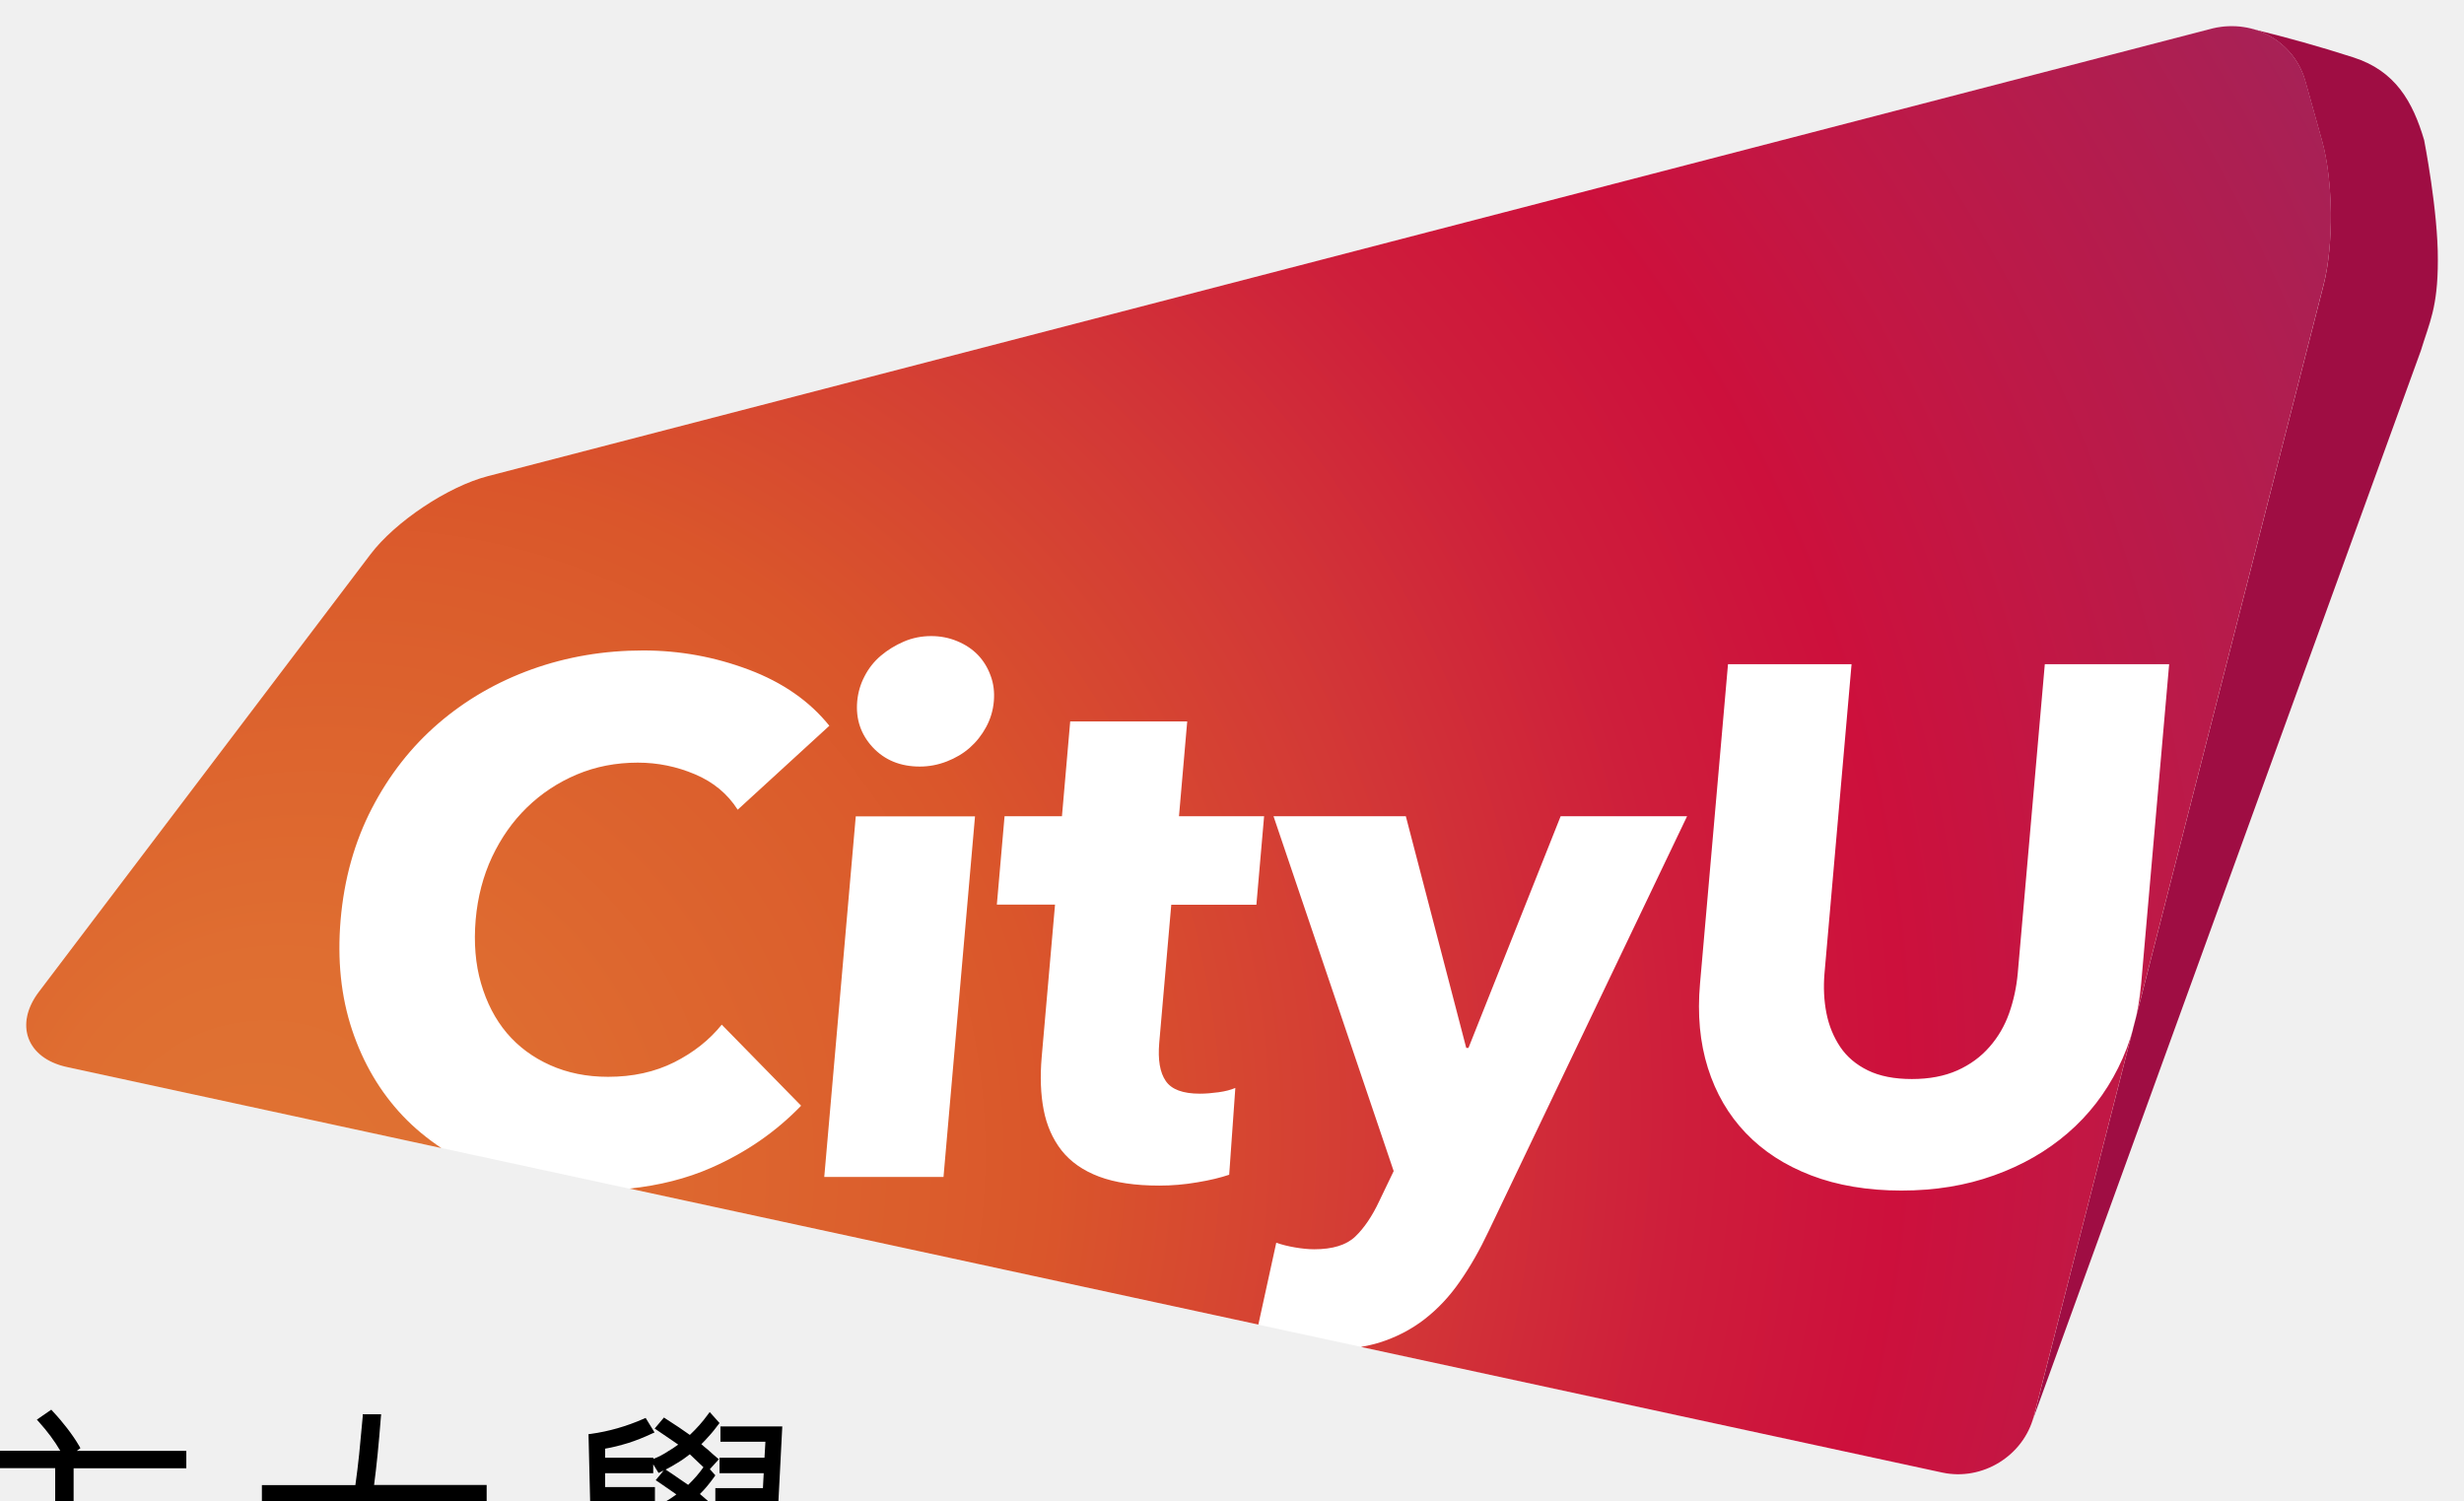
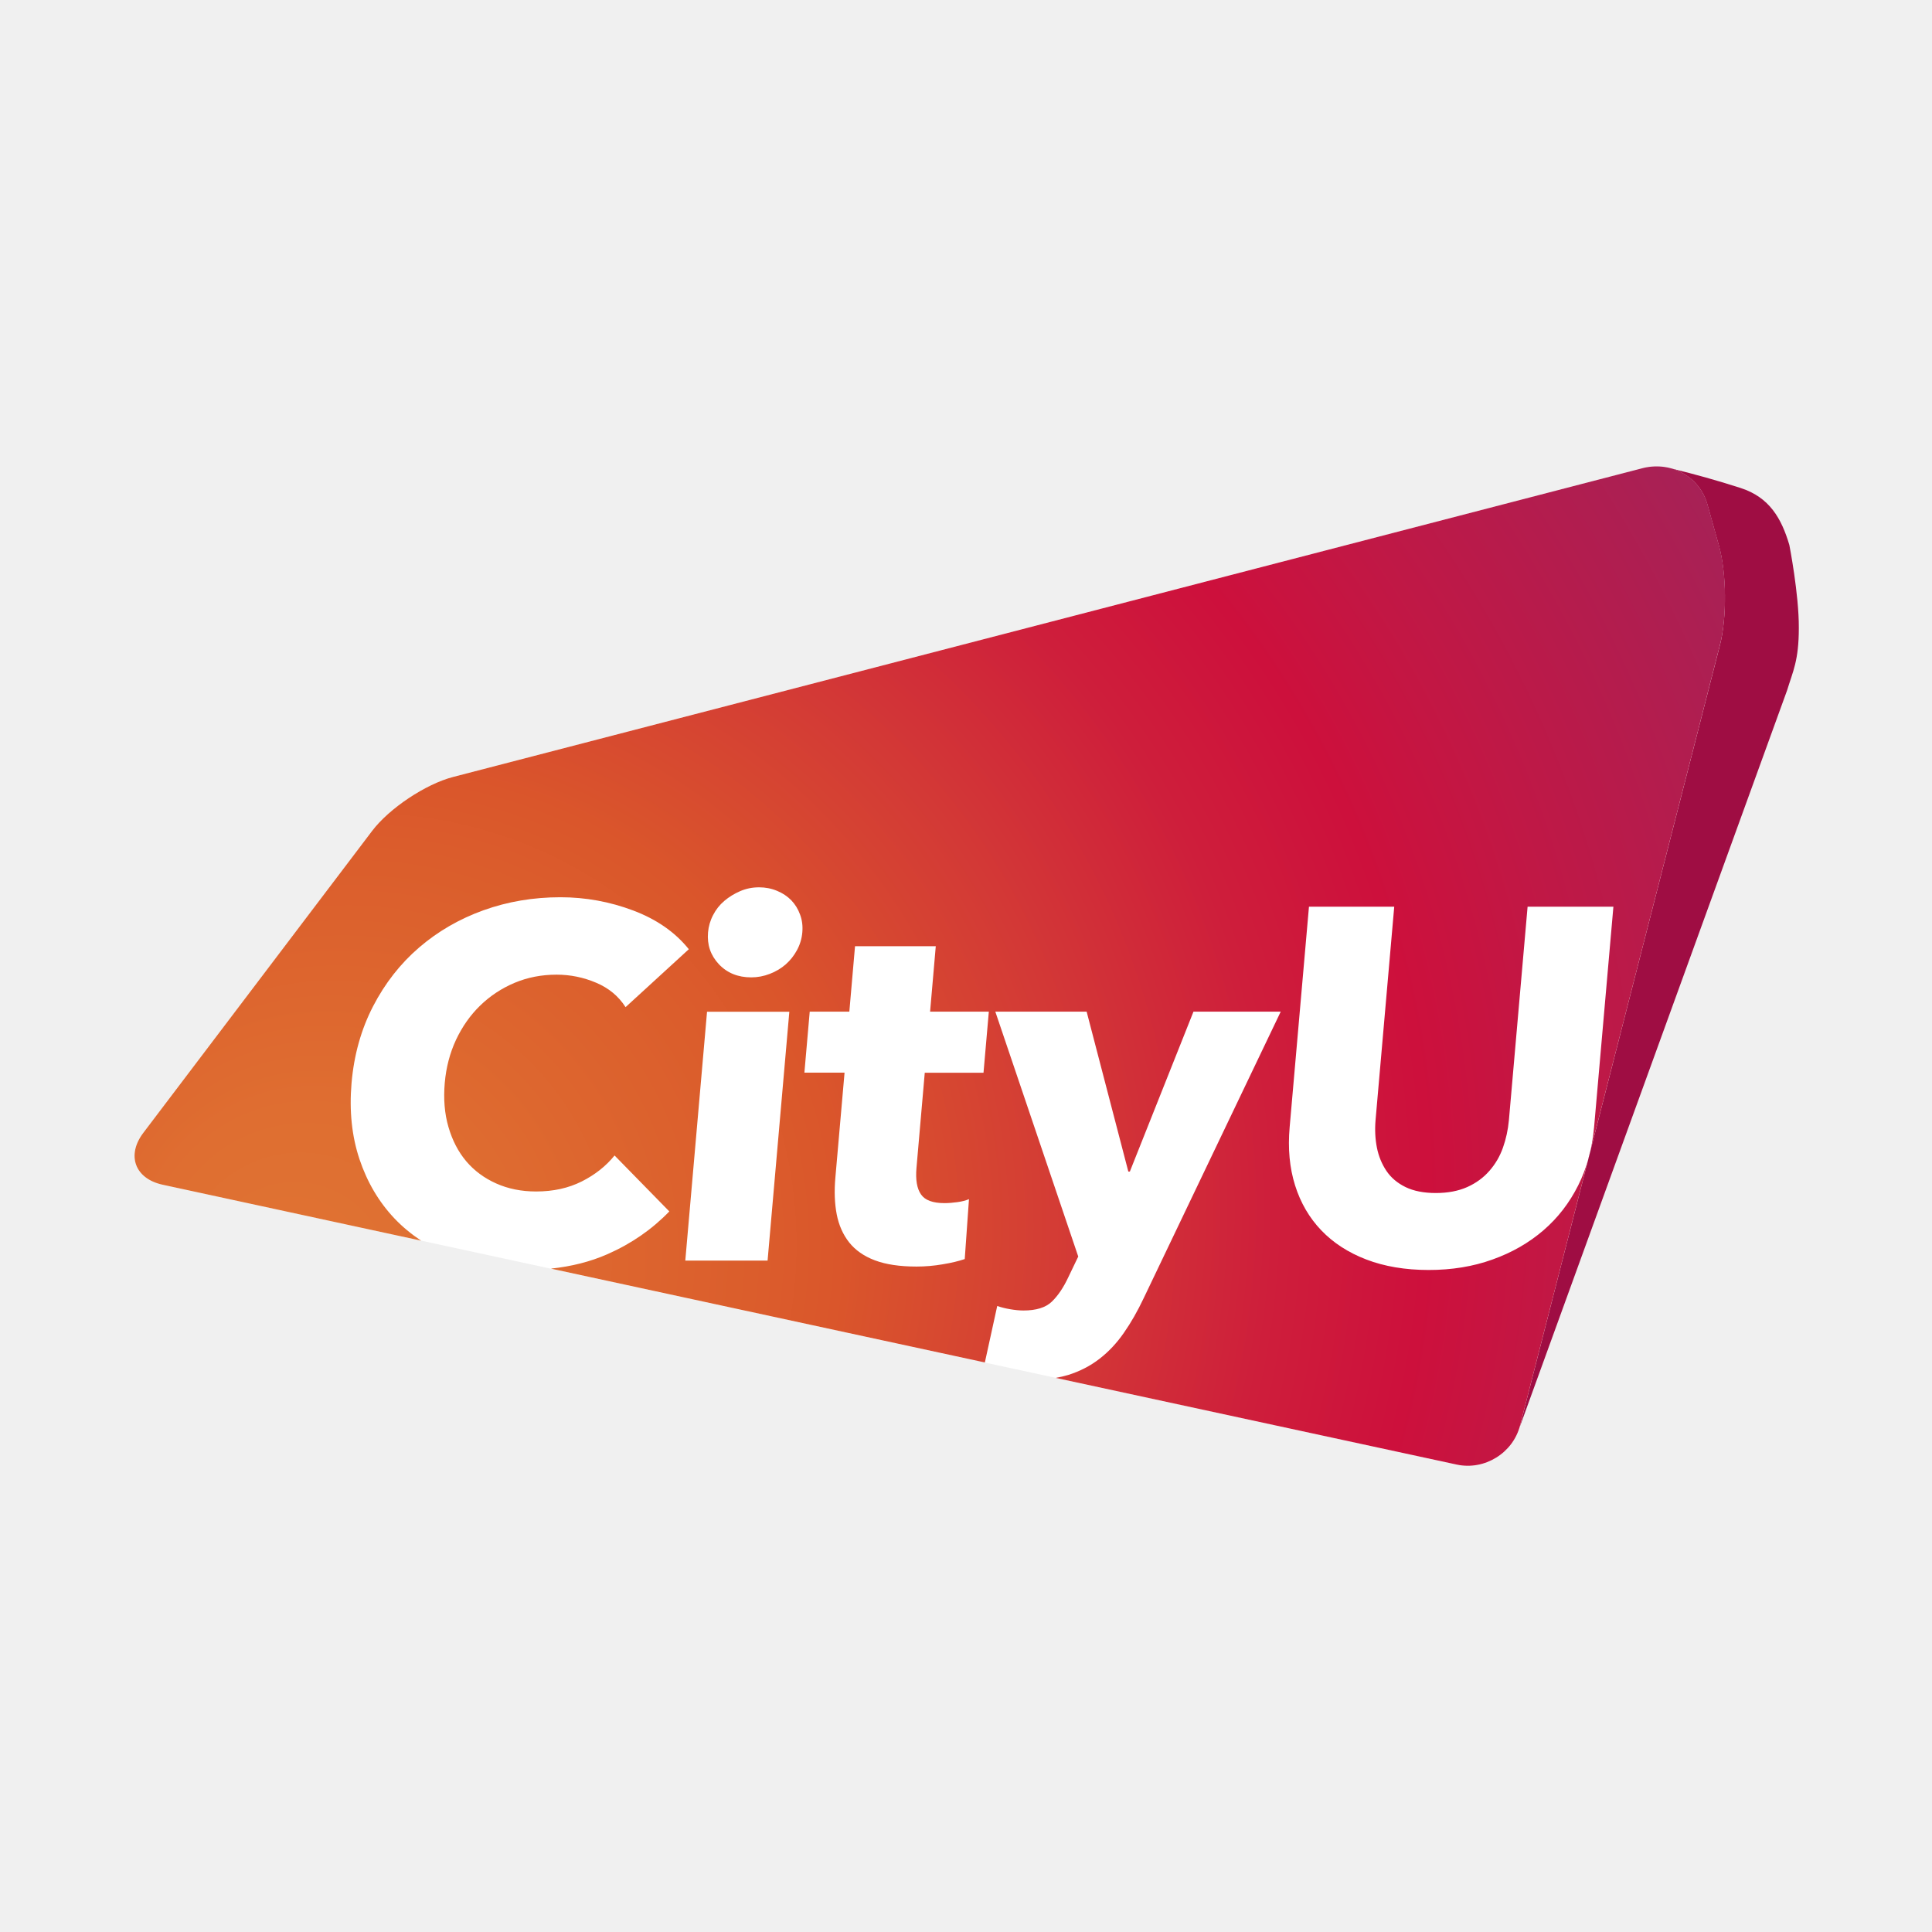
- <svg xmlns="http://www.w3.org/2000/svg" viewBox="75.38 -2.00 188.45 114.76">
+ <svg xmlns="http://www.w3.org/2000/svg" viewBox="62.47 -51.69 214.12 214.12">
  <defs>
    <style>
      .cls-1 {
        fill: url(#radial-gradient);
      }

      .cls-1, .cls-2, .cls-3, .cls-4, .cls-5 {
        stroke-width: 0px;
      }

      .cls-3 {
        fill: #a40000;
      }

      .cls-4 {
        fill: #9f0d43;
      }

      .cls-5 {
        fill: #fff;
      }
    </style>
    <radialGradient id="radial-gradient" cx="66.4" cy="270.48" fx="41.42" fy="259.2" r="119.18" gradientTransform="translate(23.8 523.61) scale(1.67 -1.67)" gradientUnits="userSpaceOnUse">
      <stop offset="0" stop-color="#e07433" />
      <stop offset=".09" stop-color="#df6e31" />
      <stop offset=".22" stop-color="#db5d2c" />
      <stop offset=".26" stop-color="#da562b" />
      <stop offset=".37" stop-color="#d33936" />
      <stop offset=".46" stop-color="#ce1e3b" />
      <stop offset=".53" stop-color="#cd103c" />
      <stop offset=".59" stop-color="#c21744" />
      <stop offset=".74" stop-color="#a72156" />
    </radialGradient>
  </defs>
  <g>
    <g>
      <g>
        <path class="cls-5" d="M251.71,4.22c-.85-3.02-3.89-4.78-7.06-4.06L112.68,34.42c-3.04.79-7.08,3.48-8.97,5.98l-25.35,33.45c-1.9,2.5-.94,5.09,2.13,5.76l143.45,31.02c3.07.66,6.22-1.28,7-4.32l22.16-86.53c.78-3.04.72-8-.12-11.03l-1.27-4.53Z" />
        <path class="cls-4" d="M260.78,8.71c-.87-2.94-2.2-5.29-5.41-6.32-2.58-.83-5.07-1.53-7.8-2.19h0c1.96.5,3.56,1.97,4.13,4.03l1.27,4.54c.85,3.02.9,7.99.12,11.03l-22.16,86.53c-.03.13-.08.26-.12.38l29.72-81.89c.64-2.11,1.3-3.27,1.3-6.92.02-3.75-1.05-9.19-1.05-9.19Z" />
        <path id="SVGID" class="cls-1" d="M252.98,8.76l-1.27-4.54c-.85-3.02-3.89-4.78-7.06-4.06L112.68,34.42c-3.04.79-7.08,3.48-8.97,5.98l-25.35,33.45c-1.9,2.5-.94,5.09,2.13,5.76l28.65,6.2c-1.08-.72-2.08-1.54-2.96-2.47-1.73-1.83-3.02-4.02-3.87-6.56-.85-2.55-1.14-5.35-.88-8.42.27-3.14,1.07-5.98,2.39-8.53,1.32-2.55,3.02-4.72,5.1-6.51s4.47-3.17,7.14-4.13c2.68-.96,5.52-1.44,8.52-1.44,2.78,0,5.47.49,8.07,1.47,2.6.98,4.65,2.41,6.16,4.29l-7.01,6.42c-.78-1.22-1.87-2.12-3.27-2.71-1.39-.59-2.85-.89-4.37-.89-1.67,0-3.22.3-4.67.91-1.44.61-2.71,1.45-3.81,2.52-1.1,1.07-1.98,2.33-2.67,3.79-.68,1.46-1.1,3.06-1.25,4.79-.15,1.77-.02,3.4.41,4.87.43,1.48,1.08,2.74,1.97,3.8.89,1.05,2,1.87,3.32,2.46s2.79.89,4.43.89c1.89,0,3.57-.37,5.05-1.11,1.47-.74,2.69-1.7,3.64-2.88l6.07,6.2c-1.92,1.99-4.2,3.57-6.86,4.74-1.91.84-4,1.36-6.26,1.6l48.09,10.4,1.37-6.26c.43.15.91.27,1.44.36s1.02.14,1.46.14c1.41,0,2.46-.32,3.14-.97s1.3-1.56,1.85-2.74l1.09-2.27-9.19-27.14h10.12l4.62,17.72h.17l7.05-17.72h9.67l-15.18,31.74c-.68,1.44-1.41,2.72-2.2,3.85-.78,1.13-1.68,2.09-2.7,2.88-1.02.79-2.18,1.39-3.49,1.8-.43.13-.89.23-1.37.32l44.46,9.61c3.07.66,6.22-1.28,7-4.32l22.16-86.53c.79-3.03.74-8-.11-11.02ZM147.54,88.02h-9.12l2.41-27.58h9.12l-2.41,27.58ZM151.39,51.64c-.06.7-.26,1.36-.59,1.97s-.75,1.14-1.25,1.58-1.09.79-1.76,1.05-1.36.39-2.06.39c-1.48,0-2.68-.49-3.6-1.47-.91-.98-1.31-2.15-1.19-3.52.06-.66.24-1.3.56-1.91.31-.61.73-1.14,1.25-1.58s1.11-.8,1.76-1.08,1.35-.42,2.09-.42c.7,0,1.37.13,1.99.39.63.26,1.15.61,1.58,1.05.42.44.75.97.97,1.58.23.61.31,1.26.25,1.97ZM171.47,67.2h-6.51l-.92,10.56c-.11,1.3.05,2.27.5,2.92.44.65,1.31.97,2.61.97.44,0,.92-.04,1.43-.11s.93-.18,1.28-.33l-.47,6.64c-.65.22-1.46.42-2.44.58-.98.17-1.95.25-2.91.25-1.85,0-3.39-.23-4.61-.69s-2.17-1.13-2.86-2c-.68-.87-1.14-1.91-1.37-3.11s-.28-2.54-.15-4.03l1.02-11.66h-4.45l.59-6.76h4.39l.63-7.25h8.95l-.63,7.25h6.51l-.59,6.77ZM239.14,73.23c-.21,2.36-.79,4.51-1.76,6.45-.97,1.94-2.25,3.6-3.85,4.98-1.61,1.39-3.49,2.47-5.65,3.24-2.16.78-4.52,1.16-7.08,1.16s-4.9-.39-6.9-1.16c-2.01-.77-3.67-1.85-5-3.24-1.32-1.38-2.29-3.04-2.9-4.98s-.81-4.09-.6-6.45l2.14-24.43h9.45l-2.07,23.65c-.09,1.07-.04,2.09.15,3.05.19.96.55,1.82,1.05,2.57.51.76,1.22,1.36,2.12,1.8s2.03.66,3.36.66,2.49-.22,3.48-.66c.98-.44,1.8-1.04,2.46-1.8.66-.75,1.16-1.61,1.5-2.57s.56-1.97.66-3.05l2.07-23.65h9.51l-2.14,24.43Z" />
      </g>
      <g>
        <g>
-           <path class="cls-2" d="M11.27,111.51h6.76v-1.17h-8.09v-1.88c2.22-.2,4.24-.48,6.15-.87l.26-.05-.65-1.22-.15.03c-4.3.88-8.67,1.32-13.01,1.32h-.56l.35,1.25h.16c2.16-.04,4.24-.15,6.19-.33v1.77H.61v1.17h6.73c-.72.76-1.65,1.5-2.77,2.21-.81.53-1.54.95-2.25,1.29-.69.35-1.4.65-2.11.9l-.21.07.55,1.14.17-.06c1.55-.57,3.18-1.43,4.84-2.55.67-.46,1.31-.97,1.89-1.52.48-.43.89-.83,1.24-1.23v3.54h1.25v-3.54c1.67,1.88,4.24,3.61,7.65,5.14l.13.06,1-1.09-.27-.11c-3.18-1.31-5.6-2.74-7.18-4.27Z" />
-           <path class="cls-2" d="M3.85,124.69h1.25v-1.3h8.53v1.3h1.25v-9.1H3.85v9.1ZM5.1,118.82v-2.06h8.53v2.06H5.1ZM13.63,119.99v2.22H5.1v-2.22h8.53Z" />
-           <path class="cls-2" d="M27.73,110.55l.16.16.78-1.04-.13-.12c-.94-.88-1.96-1.67-3.11-2.41l-.16-.1-.71.95.18.12c.99.66,1.99,1.48,2.99,2.44Z" />
-           <path class="cls-2" d="M28.18,116.71l-1.04-.71-.08.27c-.77,2.63-1.86,5.07-3.23,7.27l-.1.16,1.13.79.11-.2c.72-1.32,1.32-2.53,1.82-3.71.53-1.26.98-2.52,1.35-3.73l.04-.14Z" />
-           <path class="cls-2" d="M25.39,113.63c.56.5,1.09,1.03,1.49,1.45l.16.17.78-1.01-.12-.12c-.99-1.03-2.03-1.92-3.11-2.65l-.16-.11-.71.92.16.12c.51.39,1.01.81,1.51,1.23Z" />
-           <path class="cls-2" d="M37.92,113.92h4.09v-1.17h-4.4v-2.46h3.4v-1.17h-3.4v-2.94h-1.25v2.94h-3.21v-2.94h-1.24v2.94h-2.86v1.17h2.86v2.46h-4v1.17h3.84c-.3.57-.68,1.18-1.14,1.8-.7.89-1.56,1.71-2.56,2.45l-.19.14.93.9.14-.1c.59-.46,1.07-.87,1.5-1.3.32-.31.64-.64.94-1.01v5.23c0,.4.04.7.13.97.08.25.23.45.45.57.1.14.41.26,1.59.34,1.05.06,2.5.1,4.21.1.89,0,1.55-.06,2.03-.19.49-.13.8-.37.87-.68.04-.09.08-.27.15-.78v-.06c.05-.41.11-1.01.16-1.79v-.13s-1.31-.64-1.31-.64l-.02.3c-.08,1.51-.16,2.24-.17,2.3-.11.2-.49.43-1.7.43-4.15,0-4.86-.17-4.97-.24-.06-.06-.1-.11-.13-.21-.02-.05-.04-.15-.02-.34v-1.97h5.7v-3.78c.85.85,1.86,1.64,3,2.37l.14.09.97-1.08-.22-.12c-1.9-1.09-3.34-2.28-4.31-3.57ZM36.36,110.29v2.46h-3.21v-2.46h3.21ZM32.6,118.82v-1.98h4.45v1.98h-4.45ZM32.19,115.66c.35-.55.68-1.13.96-1.75h3.31c.38.6.82,1.19,1.33,1.75h-5.6Z" />
-           <path class="cls-2" d="M64.71,120.48c-.07.7-.13,1.24-.19,1.64-.08.43-.14.74-.17.87-.03.07-.11.23-.21.23-.13,0-.28-.11-.45-.34-.21-.27-.44-.68-.69-1.24-.17-.3-.31-.62-.42-.96-.14-.35-.24-.69-.33-1.05h.01c.95-1.36,1.76-3.62,2.4-6.73l.04-.19-1.32-.34-.04.21c-.23,1.19-.5,2.24-.82,3.21-.24.74-.5,1.4-.76,1.96-.14-.57-.25-1.16-.34-1.81-.13-.68-.23-1.43-.31-2.37-.07-.8-.13-1.63-.17-2.52h4.65v-1.17h-1.9l.96-.66-.08-.16c-.24-.46-.52-.91-.8-1.34-.25-.37-.54-.76-.92-1.24l-.12-.14-1.01.7.12.17c.28.38.59.82.88,1.27.28.44.52.91.72,1.3l.05.1h-2.6c-.06-1.03-.09-2.2-.07-3.56v-.2h-1.33v.2c-.02,1.34,0,2.51.07,3.57h-5.69v5.72c-.02.83-.07,1.63-.17,2.38l-.17-1.06-.25.15c-.59.34-1.24.66-1.95.94v-5.11h2.25v-1.17h-2.25v-5.01h-1.25v5.01h-2.39v1.17h2.39v5.6c-.36.15-.74.29-1.15.42-.41.14-.9.31-1.38.43l-.25.06.65,1.22.16-.05c.71-.21,1.53-.52,2.56-.97.81-.33,1.71-.75,2.93-1.35l.06-.03s-.01.06-.01.09c-.14.81-.33,1.51-.58,2.08-.27.61-.59,1.17-.96,1.66-.38.49-.79.93-1.28,1.35l-.14.13.8,1,.16-.13c.51-.43.97-.9,1.41-1.45.43-.57.81-1.17,1.11-1.81.61-1.34.93-3.16.94-5.43v-.9h2.74c-.05.98-.11,2.05-.19,2.86s-.16,1.37-.23,1.65c-.09.26-.25.57-.56.57-.13,0-.36,0-.69-.08-.31-.06-.63-.16-.99-.3l-.28-.11v1.36l.13.05c.39.14.79.25,1.16.32.31.08.62.11.82.08.32.03.62-.08.83-.3.22-.17.41-.46.6-.88.14-.37.26-1.04.39-2.16.09-.93.17-2.18.26-4.03v-.21s-4,0-4,0v-2.6h4.5c.12,2.04.34,3.91.64,5.53.09.58.17,1.02.28,1.45.09.44.2.86.33,1.23-.96,1.35-2.24,2.58-3.92,3.75l-.17.12.78,1,.16-.1c1.47-.97,2.66-2.01,3.64-3.2.22.66.49,1.25.79,1.75.72,1.26,1.37,1.88,2.01,1.88.42,0,.79-.17,1.08-.52.13-.24.25-.59.37-1.07.12-.47.22-1.07.3-1.82v-.11s-1.15-.93-1.15-.93l-.03.47Z" />
-           <path class="cls-2" d="M81.53,108.76l-.09-.16c-.26-.45-.57-.9-.94-1.38-.31-.4-.65-.81-1.08-1.27l-.12-.13-1.1.76.15.17c.65.72,1.2,1.46,1.64,2.21h-9.01v1.33h8.62v3.15h-6.47v9.26h1.41v-7.93h5.06v9.92h1.41v-9.92h5.3v5.8c0,.4-.09.55-.14.59-.03.02-.08.06-.2.05-.77.03-1.68-.18-2.7-.6l-.3-.12.12,1.38.11.05c.45.18.93.32,1.45.41.43.09.88.14,1.32.14,1.14,0,1.74-.6,1.74-1.74v-7.28h-6.7v-3.15h8.62v-1.33h-8.38l.28-.21Z" />
-           <path class="cls-2" d="M110.47,121.32c-.84-.76-1.54-1.56-2.17-2.48-.67-.86-1.23-1.82-1.67-2.84-.42-.96-.73-1.95-.95-3.01h6.92v-1.41h-8.61c.19-1.43.36-3.13.52-5.19l.02-.22h-1.41v.19c-.06.67-.12,1.3-.18,1.91-.03.32-.06.64-.09.95-.08.77-.18,1.59-.29,2.37h-7.15v1.41h6.92c-.21,1.04-.46,2.02-.75,2.91-.31.93-.65,1.68-.99,2.25-1.27,2.08-3.26,3.87-5.92,5.31l-.25.13,1.08,1,.13-.07c1.49-.82,2.72-1.66,3.77-2.59,1.05-.95,1.91-2,2.54-3.1.74-1.27,1.36-3.24,1.83-5.84h.42c.25,1.25.58,2.37,1.03,3.41.52,1.2,1.1,2.23,1.77,3.13.7,1.07,1.45,1.99,2.3,2.82.81.79,1.74,1.53,2.85,2.25l.15.1,1.06-1.24-.2-.12c-1.02-.63-1.92-1.3-2.68-2.03Z" />
-           <path class="cls-2" d="M120.49,115.45h14.39v1.99h1.23v-3.16h-1.27l.37-7.18h-4.73v1.17h3.44l-.07,1.22h-3.44v1.19h3.38l-.06,1.14h-3.64v1.17h3.58l-.08,1.29h-3.9l.67-.75-.16-.13c-.24-.2-.49-.41-.73-.65-.18-.15-.37-.31-.56-.48.36-.35.71-.77,1.09-1.3l.09-.13-.42-.47.69-.76-.16-.13c-.23-.19-.45-.39-.68-.6-.17-.13-.33-.27-.5-.42.19-.19.39-.4.59-.63.26-.28.49-.58.7-.86l.1-.13-.75-.84-.15.2c-.38.53-.83,1.04-1.37,1.55-.52-.37-1.09-.76-1.83-1.23l-.15-.1-.71.84.19.13c.39.26.78.53,1.19.81l.42.29c-.29.21-.54.38-.79.52-.34.23-.71.42-1.09.57h-.02s0-.09,0-.09h-3.69v-.69c.55-.09,1.13-.24,1.76-.43.6-.19,1.2-.43,1.82-.72l.2-.09-.68-1.11-.16.07c-1.3.57-2.65.96-4.03,1.15l-.18.02.16,6.6h-1.3v3.16h1.25v-2h-.01ZM128.14,109.23c.34.32.68.65,1.04.99-.35.5-.74.94-1.17,1.35-.24-.16-.49-.33-.73-.5-.3-.21-.59-.41-.9-.61l-.09-.06c.27-.14.54-.29.83-.47.39-.23.72-.46,1.02-.7ZM128.02,113.04c.2.19.4.37.6.55.23.23.47.47.72.7h-3.36c.7-.32,1.37-.73,2.04-1.25ZM125.34,110l.41.66.16-.08c.08-.04.15-.07.23-.11l-.61.74.57.39c.33.23.67.46,1.01.7-.53.4-1.15.76-1.84,1.07l-.21.1.52.81h-3.88l-.02-1.37h3.79v-1.17h-3.81v-1.06s3.68,0,3.68,0v-.68Z" />
-           <path class="cls-2" d="M136.74,119.75h-8.59s0-.03,0-.04v-.03c.98-.29,1.86-.61,2.68-.98.94-.4,1.76-.81,2.51-1.28l.1-.06v-1h-11.43v1.17h8.77c-1,.42-2.06.78-3.17,1.07-.02-.02-.03-.05-.05-.09l-.03-.05c-.05-.07-.1-.13-.13-.21l-.08-.2-1.09.5.12.19c.06.09.11.19.17.29.06.11.12.22.18.3.07.14.13.27.19.4h-8.28v1.17h8.63l.09.63c.04.28.06.57.08.85-.02.24-.04.47-.07.62-.03.13-.07.18-.07.18-.06.03-.13.05-.2.06-.09.02-.16.03-.23.03-.6,0-1.26-.15-2.02-.46l-.3-.12.12,1.39.13.04c.38.12.76.22,1.15.3.43.07.8.1,1.14.1.44,0,.82-.11,1.12-.35.33-.28.48-.86.48-1.8v-.12c-.03-.21-.05-.45-.08-.7l-.02-.11c-.02-.17-.05-.36-.08-.55h8.27v-1.14h0Z" />
+           
+           
+           
+           
+           
+           
+           
+           
+           
+           
+           
        </g>
        <g>
-           <path class="cls-3" d="M11.21,139.61c-.16.33-.38.66-.64.98-.26.32-.56.61-.88.87-.32.25-.68.46-1.06.62-.38.16-.77.24-1.18.24-.69,0-1.33-.12-1.92-.36-.59-.24-1.1-.59-1.53-1.03-.43-.45-.77-1-1.02-1.65s-.37-1.39-.37-2.22.13-1.58.38-2.23.6-1.22,1.03-1.68c.44-.46.96-.81,1.54-1.06.59-.25,1.22-.37,1.9-.37.78,0,1.48.22,2.08.65.6.44,1.16,1.14,1.65,2.09l.05.1,1.06-.7-.05-.09c-.25-.41-.55-.8-.9-1.18s-.75-.71-1.2-1-.95-.52-1.5-.69-1.15-.26-1.8-.26-1.32.08-1.91.23c-.6.16-1.16.38-1.65.66-.5.28-.96.62-1.36,1.02-.4.4-.74.83-1.02,1.3s-.49.99-.64,1.52c-.15.54-.22,1.1-.22,1.67,0,.85.16,1.67.48,2.44.32.76.78,1.44,1.36,2.02.59.57,1.3,1.03,2.11,1.37.82.33,1.74.5,2.74.5.69,0,1.33-.09,1.89-.26.56-.17,1.08-.4,1.53-.69.45-.29.85-.63,1.19-1s.64-.77.89-1.18l.05-.09-1.03-.66-.05.12Z" />
-           <path class="cls-3" d="M16.35,129.4c-.1-.1-.23-.19-.37-.25-.28-.12-.61-.12-.89,0-.14.06-.26.14-.37.25s-.19.23-.25.37-.09.29-.09.45.03.31.09.45.14.26.25.37c.1.1.23.19.37.25s.29.09.45.09.31-.03.45-.09.26-.14.37-.25c.11-.1.19-.23.25-.37s.09-.29.09-.45-.03-.31-.09-.45c-.07-.14-.15-.26-.26-.37Z" />
-           <polygon class="cls-3" points="14.53 134.04 14.53 143.1 16.56 143.1 16.56 133.48 15.93 133.48 14.53 134.04" />
-           <path class="cls-3" d="M23.75,141.44c-.12.14-.26.26-.42.36-.15.09-.32.14-.51.14-.13,0-.25-.02-.36-.07s-.2-.11-.28-.19-.14-.18-.19-.28c-.05-.11-.07-.22-.07-.35v-6.41h2.06v-.99h-2.06v-3.14h-.61l-1.41.55v2.62l-1.53.42-.08.02v.53h1.61v6.41c0,.33.04.63.11.9.08.27.19.51.35.71.16.2.36.36.6.47.24.11.53.17.85.17.61,0,1.14-.13,1.55-.39.42-.25.76-.6,1.02-1.05l.05-.09-.62-.41-.06.07Z" />
-           <path class="cls-3" d="M30.4,140.19l-3.49-6.54h-2.32l4.78,8.92-.6,1.34c-.07.16-.16.34-.27.53-.1.18-.23.36-.36.52-.13.15-.28.28-.44.39-.15.1-.31.15-.49.15-.14,0-.28,0-.4-.04s-.23-.06-.33-.11c-.1-.04-.2-.09-.28-.13-.09-.05-.17-.09-.25-.12l-.09-.04-.81,1.81-.03.07.06.05c.15.11.33.21.55.28.21.07.44.1.66.1.3,0,.61-.05.93-.16s.63-.28.92-.5.58-.5.84-.84c.26-.34.49-.74.69-1.2l4.78-11.02h-1.21l-2.84,6.54Z" />
-           <path class="cls-3" d="M48.15,138.8c0,.5-.08.97-.25,1.4s-.41.82-.72,1.14c-.31.33-.69.59-1.13.78-.44.19-.95.29-1.5.29s-1.05-.1-1.5-.29c-.45-.19-.83-.45-1.14-.78s-.56-.71-.73-1.14c-.17-.44-.26-.91-.26-1.4v-7.88h-2.22v7.82c0,.64.11,1.24.34,1.8.22.56.56,1.06,1,1.48s.99.75,1.63.99,1.39.36,2.23.36c.94,0,1.75-.12,2.42-.36s1.23-.57,1.67-.99c.43-.42.76-.91.96-1.46s.3-1.15.3-1.77v-7.88h-1.09v7.89h0Z" />
-           <path class="cls-3" d="M58.87,134.33c-.22-.26-.48-.47-.77-.62-.29-.15-.61-.23-.95-.23-.63,0-1.27.16-1.88.48-.55.28-1.08.69-1.59,1.23v-1.71h-.63l-1.42.55v9.08h2.05v-6.9c.19-.18.39-.35.6-.5.22-.16.44-.3.66-.41s.44-.2.65-.27c.44-.13.82-.13,1.13.02.16.07.31.19.43.33s.22.33.29.55.1.48.1.78v6.41h2.04v-6.73c0-.39-.06-.77-.19-1.12-.13-.37-.3-.68-.52-.94Z" />
-           <polygon class="cls-3" points="62.3 134.04 62.3 143.1 64.33 143.1 64.33 133.48 63.69 133.48 62.3 134.04" />
-           <path class="cls-3" d="M64.12,129.4c-.1-.1-.23-.19-.37-.25-.28-.12-.61-.12-.89,0-.14.06-.26.14-.37.25s-.19.23-.25.37-.09.29-.09.45.03.31.09.45.14.26.25.37c.1.1.23.19.37.25s.29.09.45.09.31-.03.45-.09.26-.14.37-.25c.11-.1.19-.23.25-.37s.09-.29.09-.45-.03-.31-.09-.45c-.07-.14-.15-.26-.26-.37Z" />
-           <polygon class="cls-3" points="70.81 140.5 67.61 133.65 65.46 133.65 69.89 143.14 69.92 143.2 70.68 143.2 74.87 133.8 74.94 133.65 73.88 133.65 70.81 140.5" />
-           <path class="cls-3" d="M83.73,139.5c-.08.28-.22.55-.42.8-.2.26-.45.5-.74.7s-.62.37-.97.5c-.35.12-.73.19-1.11.19-.45,0-.88-.11-1.26-.31-.38-.21-.72-.5-1-.87s-.5-.83-.66-1.34c-.15-.49-.23-1.02-.23-1.59h6.89v-.1c0-.52-.1-1.03-.31-1.51s-.5-.91-.87-1.27c-.37-.37-.82-.66-1.34-.88-.51-.22-1.09-.33-1.7-.33-.7,0-1.34.13-1.91.4-.57.26-1.06.63-1.47,1.1-.4.47-.72,1.03-.94,1.67s-.33,1.34-.33,2.09c0,.63.12,1.23.37,1.78.24.56.58,1.04.99,1.45.42.41.91.74,1.47.98.56.24,1.17.36,1.81.36.49,0,.97-.09,1.45-.28.47-.18.91-.44,1.31-.75.4-.31.75-.69,1.05-1.11s.52-.88.66-1.37l.02-.09-.72-.32-.04.1ZM77.36,136.62c.03-.3.1-.57.21-.83.12-.29.28-.54.47-.75s.41-.37.64-.49c.53-.26,1.14-.21,1.64,0,.28.12.52.29.73.5.21.21.37.46.49.75.11.26.16.54.18.83l-4.36-.02Z" />
-           <path class="cls-3" d="M92.15,133.59c-.57-.16-1.18-.15-1.75.03-.3.09-.59.23-.86.4s-.52.38-.74.61c-.15.16-.29.33-.4.51l-.22-1.67h-.37l-1.41.54v9.09h2.04v-6.52c.12-.25.26-.48.42-.67s.34-.35.53-.48c.19-.12.39-.22.6-.28.35-.1.71-.11,1.07-.08.14,0,.27.04.4.08.13.04.26.11.38.18.12.08.24.18.36.3l.11.13.67-1.78-.07-.05c-.23-.15-.49-.27-.76-.34Z" />
-           <path class="cls-3" d="M99.58,138.55c-.26-.22-.55-.42-.88-.59-.32-.17-.65-.33-.99-.47l-.98-.42c-.32-.13-.6-.29-.85-.45-.24-.16-.44-.33-.58-.53-.14-.19-.21-.41-.21-.66,0-.15.04-.29.12-.43s.19-.26.33-.36.32-.19.52-.25c.21-.06.44-.09.69-.09.46,0,.91.14,1.32.4.42.27.8.69,1.14,1.24l.06.11.84-.75-.06-.08c-.29-.37-.56-.67-.82-.89-.26-.23-.52-.41-.79-.54-.26-.12-.53-.21-.81-.25-.27-.04-.57-.06-.87-.06-.47,0-.9.07-1.3.2-.39.13-.74.32-1.03.56-.29.24-.52.52-.68.85-.16.33-.25.69-.25,1.07,0,.4.07.76.22,1.07.15.3.34.57.58.8s.51.43.81.6c.29.16.59.32.91.47.31.15.61.29.9.43.29.13.55.28.77.45.22.16.4.34.53.54.13.19.19.42.19.68,0,.16-.04.31-.11.46-.08.15-.19.29-.33.41-.14.12-.32.21-.51.28-.42.15-.95.13-1.36.02-.21-.06-.43-.16-.63-.29-.21-.13-.41-.31-.61-.53-.2-.21-.41-.48-.63-.79l-.07-.1-.91.82.06.08c.28.37.57.67.87.89.29.23.59.41.89.53.3.13.6.21.89.26.29.04.58.06.85.06.6,0,1.14-.07,1.59-.22s.83-.35,1.13-.61.53-.57.68-.92c.15-.35.23-.73.23-1.14s-.08-.76-.24-1.06c-.15-.3-.36-.57-.62-.8Z" />
-           <path class="cls-3" d="M104.35,129.4c-.1-.1-.23-.19-.37-.25-.28-.12-.61-.12-.89,0-.14.06-.26.14-.37.25s-.19.23-.25.37-.09.29-.09.45.03.31.09.45.14.26.25.37c.1.1.23.19.37.25s.29.09.45.09.31-.03.45-.09.26-.14.37-.25c.11-.1.19-.23.25-.37s.09-.29.09-.45-.03-.31-.09-.45c-.07-.14-.15-.26-.26-.37Z" />
-           <polygon class="cls-3" points="102.53 134.04 102.53 143.1 104.56 143.1 104.56 133.48 103.92 133.48 102.53 134.04" />
-           <path class="cls-3" d="M111.75,141.44c-.12.14-.26.26-.42.36-.15.09-.32.14-.51.14-.13,0-.25-.02-.36-.07s-.2-.11-.28-.19-.14-.18-.19-.28c-.05-.11-.07-.22-.07-.35v-6.41h2.06v-.99h-2.06v-3.14h-.63l-1.41.55v2.62l-1.53.42-.08.02v.53h1.61v6.41c0,.33.04.63.11.9.08.27.19.51.35.71.16.2.36.36.6.47s.53.17.85.17c.61,0,1.14-.13,1.55-.39.42-.25.76-.6,1.02-1.05l.05-.09-.62-.41-.04.07Z" />
-           <path class="cls-3" d="M118.4,140.19l-3.49-6.54h-2.32l4.78,8.92-.6,1.34c-.07.16-.16.34-.27.53-.1.18-.23.36-.36.52-.13.15-.28.28-.44.39-.15.1-.31.15-.49.15-.14,0-.28,0-.4-.04s-.23-.06-.33-.11c-.1-.04-.2-.09-.28-.13-.09-.05-.17-.09-.25-.12l-.09-.04-.81,1.81-.03.07.06.05c.15.11.33.21.55.28.21.07.44.1.66.1.3,0,.61-.05.93-.16.32-.11.63-.28.92-.5s.58-.5.84-.84.49-.74.69-1.2l4.78-11.02h-1.21l-2.84,6.54Z" />
-           <path class="cls-3" d="M135.18,134.82c-.44-.42-.97-.75-1.57-.99s-1.27-.36-1.98-.36-1.4.13-2,.39c-.61.26-1.14.62-1.58,1.08-.44.45-.79.99-1.04,1.6s-.37,1.27-.37,1.96.13,1.29.37,1.87c.25.58.6,1.09,1.04,1.52.44.43.97.78,1.58,1.03s1.28.38,2,.38,1.39-.14,1.99-.41,1.13-.65,1.57-1.12.79-1.02,1.04-1.65.37-1.3.37-2.01c0-.64-.13-1.26-.37-1.82-.26-.55-.61-1.05-1.05-1.47ZM132.92,142.15c-.28.17-.6.26-.94.26-.48,0-.92-.12-1.29-.37-.38-.25-.71-.59-.97-1.01-.27-.43-.47-.94-.61-1.51-.14-.58-.21-1.21-.21-1.87,0-.45.06-.88.19-1.28s.3-.75.51-1.05c.21-.29.46-.53.73-.7.27-.17.55-.25.84-.25.57,0,1.07.12,1.46.36.4.24.73.57.98.99s.43.92.55,1.49c.11.58.17,1.2.17,1.86,0,.45-.06.88-.18,1.29-.12.4-.28.76-.49,1.07-.21.3-.46.54-.74.72Z" />
-           <path class="cls-3" d="M145.29,130.02c-.21-.23-.45-.43-.72-.59-.26-.16-.56-.28-.87-.37-.77-.21-1.63-.16-2.36.17-.43.2-.81.47-1.12.81-.32.34-.57.73-.76,1.19-.18.45-.28.94-.28,1.46v.96h-1.92v.99h1.92v8.46h2.05v-8.46h2.46v-.99h-2.46v-2.07c0-.22.03-.45.09-.66s.15-.4.26-.56.24-.29.39-.39c.15-.09.31-.14.49-.14.29,0,.54.06.73.18.2.12.36.27.49.46s.24.41.33.65c.09.24.17.49.23.72l.04.14,1.53-1.1-.03-.08c-.12-.28-.29-.55-.49-.78Z" />
-           <polygon class="cls-3" points="157.77 136.38 151.96 136.38 151.96 130.92 149.74 130.92 149.74 143.1 151.96 143.1 151.96 137.36 157.77 137.36 157.77 143.1 159.99 143.1 159.99 130.92 157.77 130.92 157.77 136.38" />
-           <path class="cls-3" d="M170.5,134.82c-.44-.42-.97-.75-1.57-.99s-1.27-.36-1.98-.36-1.4.13-2,.39c-.61.26-1.14.62-1.58,1.08-.44.45-.79.99-1.04,1.6s-.37,1.27-.37,1.96.13,1.29.37,1.87c.25.58.6,1.09,1.04,1.52.44.43.97.78,1.58,1.03s1.28.38,2,.38,1.39-.14,1.99-.41,1.13-.65,1.57-1.12.79-1.02,1.04-1.65c.25-.63.37-1.3.37-2.01,0-.64-.13-1.26-.37-1.82-.26-.55-.61-1.05-1.05-1.47ZM168.23,142.15c-.28.17-.6.26-.94.26-.48,0-.92-.12-1.29-.37-.38-.25-.71-.59-.97-1.01-.27-.43-.47-.94-.61-1.51-.14-.58-.21-1.21-.21-1.87,0-.45.06-.88.19-1.28s.3-.75.51-1.05c.21-.29.46-.53.73-.7.27-.17.55-.25.84-.25.57,0,1.07.12,1.46.36.4.24.73.57.98.99s.43.92.55,1.49c.11.58.17,1.2.17,1.86,0,.45-.06.88-.18,1.29-.12.4-.28.76-.49,1.07-.2.3-.45.54-.74.72Z" />
-           <path class="cls-3" d="M181.09,134.33c-.22-.26-.48-.47-.77-.62-.29-.15-.61-.23-.95-.23-.63,0-1.27.16-1.88.48-.55.28-1.08.69-1.59,1.23v-1.71h-.63l-1.42.55v9.08h2.05v-6.9c.19-.18.39-.35.6-.5.22-.16.44-.3.66-.41s.44-.2.65-.27c.44-.13.82-.13,1.13.02.16.07.31.19.43.33s.22.33.29.55c.07.22.1.48.1.78v6.41h2.04v-6.73c0-.39-.06-.77-.19-1.12-.12-.37-.3-.68-.52-.94Z" />
-           <path class="cls-3" d="M190.17,133.89c-.19-.08-.4-.15-.63-.21-.24-.06-.5-.11-.76-.15-.27-.04-.55-.05-.83-.05-.58,0-1.13.09-1.63.27-.5.18-.94.42-1.32.73s-.68.68-.89,1.09c-.21.42-.32.86-.32,1.33,0,.63.18,1.2.55,1.69.32.43.75.77,1.28,1.04-.18.08-.36.18-.52.29-.23.15-.43.33-.61.52-.18.19-.32.39-.42.6-.11.22-.16.43-.16.63,0,.14.03.28.1.41.07.12.16.24.28.34.11.1.25.19.41.27.1.05.2.1.31.14-.19.15-.37.3-.57.45-.24.2-.47.41-.67.63s-.37.45-.5.69-.2.51-.2.78c0,.31.1.6.3.85.2.24.5.46.89.63.38.17.87.3,1.45.39.57.09,1.25.14,2.02.14.86,0,1.64-.08,2.32-.25.68-.17,1.27-.41,1.75-.73.48-.31.85-.7,1.11-1.15s.39-.96.39-1.51c0-.31-.05-.6-.14-.85-.1-.26-.26-.48-.49-.67-.22-.19-.53-.34-.91-.45-.37-.11-.84-.17-1.39-.2l-3.41-.15c-.36-.02-.63-.08-.82-.18-.17-.09-.25-.2-.25-.35,0-.17.05-.35.16-.52.1-.16.23-.31.38-.44.18.05.38.1.6.13.25.04.5.05.73.05.64,0,1.23-.08,1.76-.23.53-.16,1-.38,1.38-.67.39-.29.69-.64.91-1.05s.33-.86.33-1.36c0-.32-.06-.64-.17-.97-.09-.26-.2-.49-.33-.7h1.66v-.98h-2.7c-.12-.11-.26-.19-.43-.27ZM185.09,144.11c.03-.13.09-.27.15-.4.07-.13.15-.26.25-.38.09-.11.19-.21.31-.3.13.02.33.04.59.07.3.03.64.06,1.03.09s.81.05,1.27.07c.44.02.9.03,1.35.03.35,0,.67.02.94.07s.51.12.69.21c.18.09.32.2.42.34.09.13.14.29.14.47,0,.17-.08.35-.24.52-.17.18-.42.35-.74.51-.33.16-.74.28-1.21.38-.47.09-1.02.14-1.63.14-.57,0-1.07-.04-1.5-.12s-.79-.2-1.06-.33c-.27-.14-.48-.29-.61-.47-.13-.17-.19-.34-.19-.52,0-.12,0-.25.04-.38ZM186.97,134.35c.21-.12.46-.18.75-.18s.58.08.84.23c.27.15.51.37.71.64.2.27.37.6.49.98.12.38.18.79.18,1.23,0,.3-.05.59-.16.85-.1.26-.24.49-.42.69-.17.19-.38.35-.6.46-.5.24-1.07.21-1.51-.05-.24-.14-.46-.34-.63-.6-.18-.26-.32-.56-.42-.91-.1-.35-.15-.73-.15-1.14,0-.34.03-.66.1-.96.07-.29.17-.55.31-.76.13-.2.3-.36.51-.48Z" />
-           <polygon class="cls-3" points="207.67 130.92 206.04 130.92 199.87 136.11 199.87 130.92 197.65 130.92 197.65 143.1 199.87 143.1 199.87 137.16 206.36 143.08 206.39 143.1 209.26 143.1 201.56 136.07 207.67 130.92" />
-           <path class="cls-3" d="M218,134.82c-.44-.42-.97-.75-1.57-.99s-1.27-.36-1.98-.36-1.39.13-2,.39-1.14.62-1.58,1.08c-.44.45-.79.99-1.04,1.6s-.37,1.27-.37,1.96.12,1.29.37,1.87.6,1.09,1.04,1.52c.44.43.97.78,1.58,1.03s1.28.38,2,.38,1.38-.14,1.99-.41c.6-.27,1.13-.65,1.57-1.12s.79-1.02,1.04-1.65c.25-.62.37-1.3.37-2.01,0-.65-.13-1.26-.37-1.82-.26-.55-.61-1.05-1.05-1.47ZM215.73,142.15c-.28.17-.6.26-.94.26-.48,0-.92-.12-1.29-.37-.38-.25-.71-.59-.97-1.01-.27-.43-.47-.93-.61-1.51s-.21-1.21-.21-1.87c0-.45.07-.88.19-1.28.13-.4.3-.75.52-1.05.21-.29.46-.53.73-.7.27-.17.55-.25.84-.25.57,0,1.07.12,1.46.36.4.24.73.57.98.99s.44.92.55,1.49c.11.58.17,1.2.17,1.86,0,.45-.06.89-.18,1.29s-.28.76-.49,1.07c-.21.3-.46.54-.75.72Z" />
-           <path class="cls-3" d="M228.59,134.33c-.22-.26-.48-.47-.77-.62-.29-.15-.61-.23-.96-.23-.63,0-1.26.16-1.88.48-.55.28-1.08.69-1.59,1.23v-1.71h-.63l-1.42.55v9.08h2.05v-6.9c.18-.18.39-.35.6-.5.22-.16.44-.3.66-.41s.44-.2.65-.27c.44-.13.82-.13,1.13.02.16.07.31.18.43.33.12.15.22.33.29.55s.1.48.1.78v6.41h2.04v-6.73c0-.39-.06-.77-.19-1.12-.11-.37-.29-.68-.51-.94Z" />
-           <path class="cls-3" d="M240.79,134.14h-2.7c-.11-.09-.25-.17-.42-.24-.19-.08-.4-.15-.63-.21-.24-.06-.5-.11-.76-.15-.27-.04-.55-.05-.83-.05-.58,0-1.13.09-1.63.27-.5.18-.95.42-1.32.73-.38.31-.68.68-.89,1.09-.21.42-.32.86-.32,1.33,0,.63.18,1.2.55,1.69.32.43.75.77,1.28,1.04-.18.08-.36.18-.52.29-.23.15-.43.33-.61.52s-.32.39-.42.6c-.11.22-.16.43-.16.63,0,.14.03.28.1.41.07.12.16.24.27.34.11.1.25.19.41.27.1.05.2.1.31.14-.19.15-.38.3-.57.45-.24.2-.47.41-.67.63s-.37.45-.5.69-.2.5-.2.78c0,.31.1.6.3.85.2.24.5.46.89.63.38.17.87.3,1.45.39.57.09,1.25.14,2.02.14.86,0,1.64-.08,2.32-.25s1.27-.41,1.75-.73c.48-.31.85-.7,1.11-1.15.26-.45.39-.96.39-1.51,0-.31-.05-.6-.14-.85-.1-.26-.26-.48-.49-.67-.22-.19-.53-.34-.91-.45-.37-.11-.84-.17-1.39-.2l-3.41-.15c-.36-.02-.63-.08-.82-.18-.17-.09-.25-.2-.25-.35,0-.17.06-.35.16-.52.11-.17.23-.31.38-.44.17.05.38.1.6.13.25.04.5.05.73.05.64,0,1.23-.08,1.76-.23.53-.16,1-.38,1.38-.67.39-.29.69-.64.91-1.05s.33-.86.33-1.36c0-.32-.06-.64-.17-.97-.09-.26-.2-.49-.33-.7h1.66v-1.01h0ZM232.59,144.11c.03-.13.09-.27.15-.4.07-.13.15-.26.25-.38.09-.11.19-.21.31-.3.13.02.33.04.59.07.3.03.64.06,1.03.09.39.03.81.05,1.27.07.44.02.9.03,1.35.03.35,0,.67.02.94.07s.51.12.69.21c.18.09.32.2.42.34.09.13.14.29.14.47,0,.17-.08.35-.24.52-.17.18-.42.35-.74.51-.33.16-.74.28-1.21.38-.47.09-1.02.14-1.63.14-.57,0-1.07-.04-1.5-.12s-.79-.2-1.06-.33c-.27-.14-.48-.29-.61-.47-.13-.17-.19-.34-.19-.52-.01-.12,0-.25.04-.38ZM234.47,134.35c.21-.12.46-.18.75-.18s.58.08.84.23c.27.15.51.37.71.64.2.27.37.6.49.98.12.38.18.79.18,1.23,0,.3-.05.59-.16.85-.1.26-.24.49-.42.69-.17.19-.38.35-.6.46-.5.24-1.07.21-1.51-.05-.24-.14-.46-.34-.63-.6-.18-.26-.32-.56-.42-.91s-.15-.73-.15-1.14c0-.34.03-.66.1-.96.07-.29.17-.55.31-.76.13-.2.3-.36.51-.48Z" />
+           
+           
+           
+           
+           
+           
+           
+           
+           
+           
+           
+           
+           
+           
+           
+           
+           
+           
+           
+           
+           
+           
+           
+           
+           
+           
+           
        </g>
      </g>
    </g>
  </g>
</svg>
